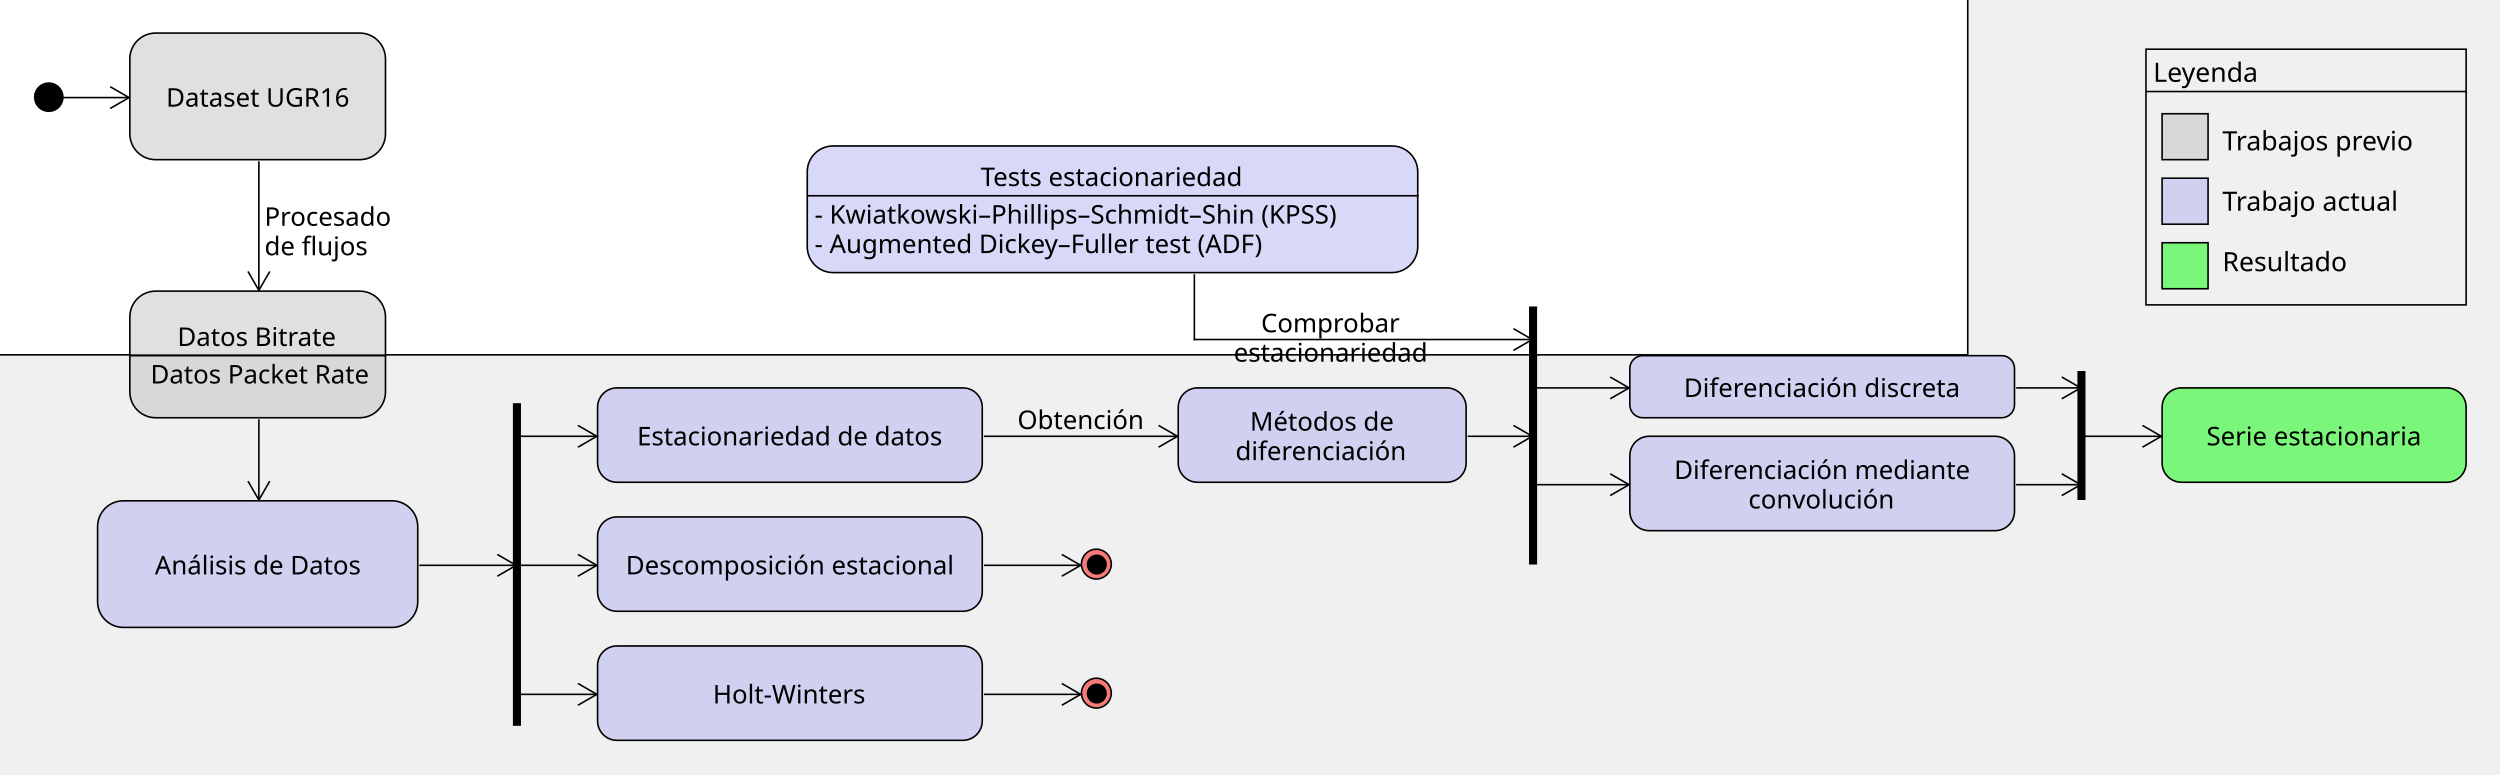
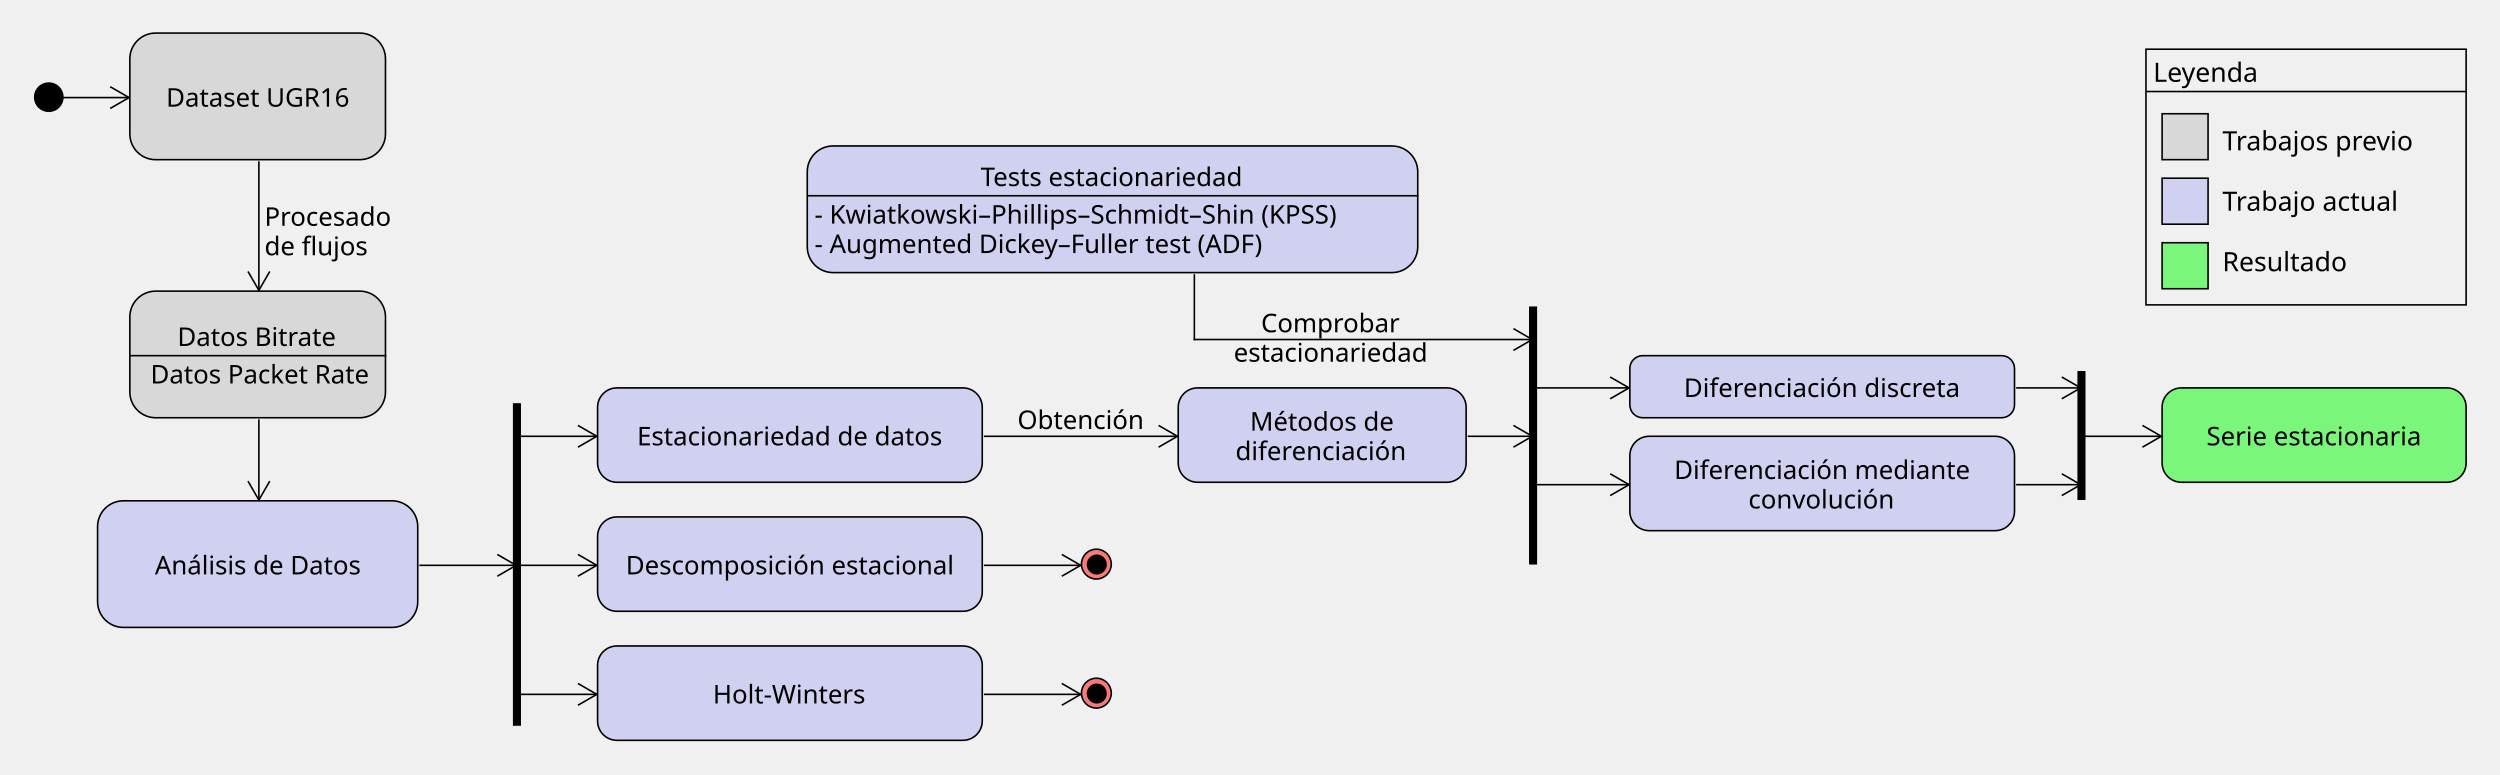
<svg xmlns="http://www.w3.org/2000/svg" fill-opacity="1" color-rendering="auto" color-interpolation="auto" text-rendering="auto" stroke="black" stroke-linecap="square" width="1550" stroke-miterlimit="10" shape-rendering="auto" stroke-opacity="1" fill="black" stroke-dasharray="none" font-weight="normal" stroke-width="1" viewBox="330 260 1550 480" height="480" font-family="'Dialog'" font-style="normal" stroke-linejoin="miter" font-size="12px" stroke-dashoffset="0" image-rendering="auto">
-   <rect width="100%" height="100%" fill="white" />
  <defs id="genericDefs" />
  <g>
    <defs id="defs1">
      <clipPath clipPathUnits="userSpaceOnUse" id="clipPath1">
        <path d="M0 0 L2147483647 0 L2147483647 2147483647 L0 2147483647 L0 0 Z" />
      </clipPath>
      <clipPath clipPathUnits="userSpaceOnUse" id="clipPath2">
        <path d="M0 0 L0 80 L20 80 L20 0 Z" />
      </clipPath>
      <clipPath clipPathUnits="userSpaceOnUse" id="clipPath3">
        <path d="M0 0 L0 30 L30 30 L30 0 Z" />
      </clipPath>
      <clipPath clipPathUnits="userSpaceOnUse" id="clipPath4">
        <path d="M0 0 L0 60 L190 60 L190 0 Z" />
      </clipPath>
      <clipPath clipPathUnits="userSpaceOnUse" id="clipPath5">
        <path d="M0 0 L0 200 L20 200 L20 0 Z" />
      </clipPath>
      <clipPath clipPathUnits="userSpaceOnUse" id="clipPath6">
        <path d="M0 0 L0 80 L380 80 L380 0 Z" />
      </clipPath>
      <clipPath clipPathUnits="userSpaceOnUse" id="clipPath7">
        <path d="M0 0 L0 160 L20 160 L20 0 Z" />
      </clipPath>
      <clipPath clipPathUnits="userSpaceOnUse" id="clipPath8">
        <path d="M0 0 L0 20 L20 20 L20 0 Z" />
      </clipPath>
      <clipPath clipPathUnits="userSpaceOnUse" id="clipPath9">
        <path d="M0 0 L0 60 L240 60 L240 0 Z" />
      </clipPath>
      <clipPath clipPathUnits="userSpaceOnUse" id="clipPath10">
        <path d="M0 0 L0 40 L240 40 L240 0 Z" />
      </clipPath>
      <clipPath clipPathUnits="userSpaceOnUse" id="clipPath11">
        <path d="M0 0 L0 60 L180 60 L180 0 Z" />
      </clipPath>
      <clipPath clipPathUnits="userSpaceOnUse" id="clipPath12">
        <path d="M0 0 L0 80 L200 80 L200 0 Z" />
      </clipPath>
      <clipPath clipPathUnits="userSpaceOnUse" id="clipPath13">
        <path d="M0 0 L0 160 L200 160 L200 0 Z" />
      </clipPath>
      <clipPath clipPathUnits="userSpaceOnUse" id="clipPath14">
        <path d="M0 0 L0 80 L160 80 L160 0 Z" />
      </clipPath>
      <clipPath clipPathUnits="userSpaceOnUse" id="clipPath15">
        <path d="M0 0 L0 30 L80 30 L80 0 Z" />
      </clipPath>
      <clipPath clipPathUnits="userSpaceOnUse" id="clipPath16">
        <path d="M0 0 L0 30 L70 30 L70 0 Z" />
      </clipPath>
      <clipPath clipPathUnits="userSpaceOnUse" id="clipPath17">
        <path d="M0 0 L0 80 L30 80 L30 0 Z" />
      </clipPath>
      <clipPath clipPathUnits="userSpaceOnUse" id="clipPath18">
        <path d="M0 0 L0 80 L240 80 L240 0 Z" />
      </clipPath>
      <clipPath clipPathUnits="userSpaceOnUse" id="clipPath19">
        <path d="M0 0 L0 30 L90 30 L90 0 Z" />
      </clipPath>
      <clipPath clipPathUnits="userSpaceOnUse" id="clipPath20">
        <path d="M0 0 L0 40 L150 40 L150 0 Z" />
      </clipPath>
      <clipPath clipPathUnits="userSpaceOnUse" id="clipPath21">
        <path d="M0 0 L0 110 L110 110 L110 0 Z" />
      </clipPath>
    </defs>
    <g stroke-width="5" transform="translate(1610,490)">
      <path fill="none" d="M10.5 0.5 L10.5 79" clip-path="url(#clipPath2)" />
    </g>
    <g fill="rgb(0,255,0)" fill-opacity="0.49" transform="translate(1670,410)" stroke-opacity="0.49" stroke="rgb(0,255,0)">
      <rect x="0.5" width="28.5" height="28.5" y="0.5" clip-path="url(#clipPath3)" stroke="none" />
    </g>
    <g transform="translate(1670,410)">
      <rect fill="none" x="0.5" width="28.5" height="28.5" y="0.5" clip-path="url(#clipPath3)" />
    </g>
    <g fill="rgb(0,255,0)" fill-opacity="0.49" transform="translate(1670,500)" stroke-opacity="0.49" stroke="rgb(0,255,0)">
      <rect x="0.5" y="0.5" clip-path="url(#clipPath4)" width="188.5" rx="12" ry="12" height="58.5" stroke="none" />
    </g>
    <g transform="translate(1670,500)">
      <rect x="0.5" y="0.5" clip-path="url(#clipPath4)" fill="none" width="188.5" rx="12" ry="12" height="58.5" />
      <text x="28" font-size="16px" y="36.133" clip-path="url(#clipPath4)" font-family="sans-serif" stroke="none" xml:space="preserve">Serie estacionaria</text>
    </g>
    <g stroke-width="5" transform="translate(640,510)">
      <path fill="none" d="M10.5 0.5 L10.5 199" clip-path="url(#clipPath5)" />
    </g>
    <g fill="rgb(176,176,240)" fill-opacity="0.49" transform="translate(830,350)" stroke-opacity="0.49" stroke="rgb(176,176,240)">
      <rect x="0.5" y="0.5" clip-path="url(#clipPath6)" width="378.5" rx="16" ry="16" height="78.5" stroke="none" />
    </g>
    <g transform="translate(830,350)">
      <rect x="0.5" y="0.5" clip-path="url(#clipPath6)" fill="none" width="378.5" rx="16" ry="16" height="78.5" />
      <text x="108" font-size="16px" y="25.367" clip-path="url(#clipPath6)" font-family="sans-serif" stroke="none" xml:space="preserve">Tests estacionariedad</text>
      <path fill="none" d="M1 31.367 L379 31.367" clip-path="url(#clipPath6)" />
      <text x="5" font-size="16px" y="48.633" clip-path="url(#clipPath6)" font-family="sans-serif" stroke="none" xml:space="preserve">- Kwiatkowski–Phillips–Schmidt–Shin (KPSS)</text>
      <text x="5" font-size="16px" y="66.898" clip-path="url(#clipPath6)" font-family="sans-serif" stroke="none" xml:space="preserve">- Augmented Dickey–Fuller test (ADF)</text>
    </g>
    <g stroke-width="5" transform="translate(1270,450)">
      <path fill="none" d="M10.5 0.5 L10.5 159" clip-path="url(#clipPath7)" />
    </g>
    <g transform="translate(350,310)">
      <circle r="8.75" clip-path="url(#clipPath8)" cx="10.25" cy="10.25" stroke="none" />
      <circle fill="none" r="8.75" clip-path="url(#clipPath8)" cx="10.25" cy="10.25" />
    </g>
    <g fill="rgb(176,176,240)" fill-opacity="0.49" transform="translate(1340,530)" stroke-opacity="0.49" stroke="rgb(176,176,240)">
      <rect x="0.5" y="0.5" clip-path="url(#clipPath9)" width="238.5" rx="12" ry="12" height="58.5" stroke="none" />
    </g>
    <g transform="translate(1340,530)">
      <rect x="0.5" y="0.5" clip-path="url(#clipPath9)" fill="none" width="238.5" rx="12" ry="12" height="58.5" />
      <text x="28" font-size="16px" y="27" clip-path="url(#clipPath9)" font-family="sans-serif" stroke="none" xml:space="preserve">Diferenciación mediante</text>
      <text x="74" font-size="16px" y="45.266" clip-path="url(#clipPath9)" font-family="sans-serif" stroke="none" xml:space="preserve">convolución</text>
    </g>
    <g fill="rgb(176,176,240)" fill-opacity="0.49" transform="translate(1340,480)" stroke-opacity="0.49" stroke="rgb(176,176,240)">
      <rect x="0.5" y="0.5" clip-path="url(#clipPath10)" width="238.5" rx="8" ry="8" height="38.5" stroke="none" />
    </g>
    <g transform="translate(1340,480)">
      <rect x="0.5" y="0.5" clip-path="url(#clipPath10)" fill="none" width="238.5" rx="8" ry="8" height="38.5" />
      <text x="34" font-size="16px" y="26.133" clip-path="url(#clipPath10)" font-family="sans-serif" stroke="none" xml:space="preserve">Diferenciación discreta</text>
    </g>
    <g fill="rgb(176,176,240)" fill-opacity="0.49" transform="translate(1060,500)" stroke-opacity="0.49" stroke="rgb(176,176,240)">
      <rect x="0.5" y="0.5" clip-path="url(#clipPath11)" width="178.5" rx="12" ry="12" height="58.5" stroke="none" />
    </g>
    <g transform="translate(1060,500)">
      <rect x="0.5" y="0.5" clip-path="url(#clipPath11)" fill="none" width="178.5" rx="12" ry="12" height="58.5" />
      <text x="45" font-size="16px" y="27" clip-path="url(#clipPath11)" font-family="sans-serif" stroke="none" xml:space="preserve">Métodos de </text>
      <text x="36" font-size="16px" y="45.266" clip-path="url(#clipPath11)" font-family="sans-serif" stroke="none" xml:space="preserve">diferenciación</text>
    </g>
    <g fill="rgb(255,0,0)" fill-opacity="0.49" transform="translate(1000,680)" stroke-opacity="0.49" stroke="rgb(255,0,0)">
      <circle r="9.25" clip-path="url(#clipPath8)" cx="9.75" cy="9.75" stroke="none" />
    </g>
    <g transform="translate(1000,680)">
      <circle fill="none" r="9.25" clip-path="url(#clipPath8)" cx="9.75" cy="9.75" />
      <circle r="6.227" clip-path="url(#clipPath8)" cx="10" cy="10" stroke="none" />
    </g>
    <g fill="rgb(255,255,255)" fill-opacity="0" transform="translate(1000,680)" stroke-opacity="0" stroke="rgb(255,255,255)">
      <circle fill="none" r="6.227" clip-path="url(#clipPath8)" cx="10" cy="10" />
    </g>
    <g fill="rgb(255,0,0)" fill-opacity="0.49" transform="translate(1000,600)" stroke-opacity="0.49" stroke="rgb(255,0,0)">
      <circle r="9.25" clip-path="url(#clipPath8)" cx="9.75" cy="9.75" stroke="none" />
    </g>
    <g transform="translate(1000,600)">
      <circle fill="none" r="9.25" clip-path="url(#clipPath8)" cx="9.75" cy="9.75" />
      <circle r="6.227" clip-path="url(#clipPath8)" cx="10" cy="10" stroke="none" />
    </g>
    <g fill="rgb(255,255,255)" fill-opacity="0" transform="translate(1000,600)" stroke-opacity="0" stroke="rgb(255,255,255)">
      <circle fill="none" r="6.227" clip-path="url(#clipPath8)" cx="10" cy="10" />
    </g>
    <g fill="rgb(176,176,240)" fill-opacity="0.49" transform="translate(700,660)" stroke-opacity="0.49" stroke="rgb(176,176,240)">
      <rect x="0.5" y="0.5" clip-path="url(#clipPath9)" width="238.5" rx="12" ry="12" height="58.5" stroke="none" />
    </g>
    <g transform="translate(700,660)">
      <rect x="0.5" y="0.5" clip-path="url(#clipPath9)" fill="none" width="238.5" rx="12" ry="12" height="58.5" />
      <text x="72" font-size="16px" y="36.133" clip-path="url(#clipPath9)" font-family="sans-serif" stroke="none" xml:space="preserve">Holt-Winters</text>
    </g>
    <g fill="rgb(176,176,240)" fill-opacity="0.49" transform="translate(700,580)" stroke-opacity="0.49" stroke="rgb(176,176,240)">
      <rect x="0.5" y="0.5" clip-path="url(#clipPath9)" width="238.5" rx="12" ry="12" height="58.5" stroke="none" />
    </g>
    <g transform="translate(700,580)">
      <rect x="0.5" y="0.5" clip-path="url(#clipPath9)" fill="none" width="238.5" rx="12" ry="12" height="58.5" />
      <text x="18" font-size="16px" y="36.133" clip-path="url(#clipPath9)" font-family="sans-serif" stroke="none" xml:space="preserve">Descomposición estacional</text>
    </g>
    <g fill="rgb(176,176,240)" fill-opacity="0.49" transform="translate(700,500)" stroke-opacity="0.49" stroke="rgb(176,176,240)">
      <rect x="0.5" y="0.5" clip-path="url(#clipPath9)" width="238.5" rx="12" ry="12" height="58.5" stroke="none" />
    </g>
    <g transform="translate(700,500)">
      <rect x="0.5" y="0.5" clip-path="url(#clipPath9)" fill="none" width="238.5" rx="12" ry="12" height="58.5" />
      <text x="25" font-size="16px" y="36.133" clip-path="url(#clipPath9)" font-family="sans-serif" stroke="none" xml:space="preserve">Estacionariedad de datos</text>
    </g>
    <g fill="rgb(176,176,240)" fill-opacity="0.49" transform="translate(390,570)" stroke-opacity="0.49" stroke="rgb(176,176,240)">
      <rect x="0.5" y="0.5" clip-path="url(#clipPath12)" width="198.5" rx="16" ry="16" height="78.5" stroke="none" />
    </g>
    <g transform="translate(390,570)">
      <rect x="0.5" y="0.5" clip-path="url(#clipPath12)" fill="none" width="198.5" rx="16" ry="16" height="78.5" />
      <text x="36" font-size="16px" y="46.133" clip-path="url(#clipPath12)" font-family="sans-serif" stroke="none" xml:space="preserve">Análisis de Datos</text>
    </g>
    <g fill="rgb(176,176,240)" fill-opacity="0.49" transform="translate(1670,370)" stroke-opacity="0.49" stroke="rgb(176,176,240)">
      <rect x="0.5" width="28.5" height="28.5" y="0.5" clip-path="url(#clipPath3)" stroke="none" />
    </g>
    <g transform="translate(1670,370)">
      <rect fill="none" x="0.5" width="28.5" height="28.5" y="0.5" clip-path="url(#clipPath3)" />
    </g>
    <g fill="rgb(192,192,192)" fill-opacity="0.49" transform="translate(1670,330)" stroke-opacity="0.49" stroke="rgb(192,192,192)">
      <rect x="0.5" width="28.5" height="28.5" y="0.5" clip-path="url(#clipPath3)" stroke="none" />
    </g>
    <g transform="translate(1670,330)">
      <rect fill="none" x="0.5" width="28.5" height="28.5" y="0.5" clip-path="url(#clipPath3)" />
    </g>
    <g fill="rgb(255,255,255)" fill-opacity="0" transform="translate(1660,290)" stroke-opacity="0" stroke="rgb(255,255,255)">
      <rect x="0.5" width="198.5" height="158.5" y="0.5" clip-path="url(#clipPath13)" stroke="none" />
    </g>
    <g transform="translate(1660,290)">
      <rect fill="none" x="0.5" width="198.5" height="158.5" y="0.5" clip-path="url(#clipPath13)" />
      <text x="5" font-size="16.5px" y="20.734" clip-path="url(#clipPath13)" font-family="sans-serif" stroke="none" xml:space="preserve">Leyenda</text>
      <path fill="none" d="M1 26.734 L199 26.734" clip-path="url(#clipPath13)" />
      <text x="5" font-size="16.5px" y="63.203" clip-path="url(#clipPath13)" font-family="sans-serif" stroke="none" xml:space="preserve">          Trabajos previo</text>
      <text x="5" font-size="16.5px" y="100.672" clip-path="url(#clipPath13)" font-family="sans-serif" stroke="none" xml:space="preserve">          Trabajo actual</text>
      <text x="5" font-size="16.5px" y="138.141" clip-path="url(#clipPath13)" font-family="sans-serif" stroke="none" xml:space="preserve">          Resultado</text>
    </g>
    <g fill="rgb(192,192,192)" fill-opacity="0.49" transform="translate(410,440)" stroke-opacity="0.49" stroke="rgb(192,192,192)">
      <rect x="0.5" y="0.5" clip-path="url(#clipPath14)" width="158.5" rx="16" ry="16" height="78.5" stroke="none" />
    </g>
    <g transform="translate(410,440)">
      <rect x="0.5" y="0.5" clip-path="url(#clipPath14)" fill="none" width="158.5" rx="16" ry="16" height="78.5" />
      <text x="30" font-size="16px" y="34.5" clip-path="url(#clipPath14)" font-family="sans-serif" stroke="none" xml:space="preserve">Datos Bitrate</text>
      <path fill="none" d="M1 40.5 L159 40.5" clip-path="url(#clipPath14)" />
      <text x="5" font-size="16px" y="57.766" clip-path="url(#clipPath14)" font-family="sans-serif" stroke="none" xml:space="preserve">  Datos Packet Rate</text>
    </g>
    <g fill="rgb(192,192,192)" fill-opacity="0.49" transform="translate(410,280)" stroke-opacity="0.49" stroke="rgb(192,192,192)">
      <rect x="0.5" y="0.5" clip-path="url(#clipPath14)" width="158.5" rx="16" ry="16" height="78.5" stroke="none" />
    </g>
    <g transform="translate(410,280)">
      <rect x="0.5" y="0.5" clip-path="url(#clipPath14)" fill="none" width="158.5" rx="16" ry="16" height="78.5" />
      <text x="23" font-size="16px" y="46.133" clip-path="url(#clipPath14)" font-family="sans-serif" stroke="none" xml:space="preserve">Dataset UGR16</text>
    </g>
    <g transform="translate(1610,520)">
      <path fill="none" d="M59.5 10.5 L10.5 10.5" clip-path="url(#clipPath15)" />
      <path fill="none" d="M48.742 4 L60 10.5 L48.742 17" clip-path="url(#clipPath15)" />
    </g>
    <g transform="translate(1570,550)">
      <path fill="none" d="M49.5 10.5 L10.5 10.5" clip-path="url(#clipPath16)" />
      <path fill="none" d="M38.742 4 L50 10.5 L38.742 17" clip-path="url(#clipPath16)" />
    </g>
    <g transform="translate(350,310)">
      <path fill="none" d="M59.5 10.5 L10.5 10.5" clip-path="url(#clipPath15)" />
      <path fill="none" d="M48.742 4 L60 10.5 L48.742 17" clip-path="url(#clipPath15)" />
    </g>
    <g transform="translate(480,510)">
      <path fill="none" d="M10.5 59.5 L10.5 10.5" clip-path="url(#clipPath17)" />
      <path fill="none" d="M17 48.742 L10.5 60 L4 48.742" clip-path="url(#clipPath17)" />
    </g>
    <g transform="translate(1060,420)">
      <path fill="none" d="M219.5 50.5 L10.5 50.5" clip-path="url(#clipPath18)" />
      <path fill="none" d="M10.5 50.5 L10.5 10.5" clip-path="url(#clipPath18)" />
      <path fill="none" d="M208.742 44 L220 50.5 L208.742 57" clip-path="url(#clipPath18)" />
      <text x="51.848" font-size="16px" y="46" clip-path="url(#clipPath18)" font-family="sans-serif" stroke="none" xml:space="preserve">Comprobar</text>
      <text x="34.896" font-size="16px" y="64.266" clip-path="url(#clipPath18)" font-family="sans-serif" stroke="none" xml:space="preserve">estacionariedad</text>
    </g>
    <g transform="translate(1570,490)">
      <path fill="none" d="M49.5 10.5 L10.5 10.5" clip-path="url(#clipPath16)" />
      <path fill="none" d="M38.742 4 L50 10.5 L38.742 17" clip-path="url(#clipPath16)" />
    </g>
    <g transform="translate(1270,550)">
      <path fill="none" d="M69.5 10.5 L10.5 10.5" clip-path="url(#clipPath19)" />
      <path fill="none" d="M58.742 4 L70 10.5 L58.742 17" clip-path="url(#clipPath19)" />
    </g>
    <g transform="translate(1270,490)">
      <path fill="none" d="M69.5 10.5 L10.5 10.5" clip-path="url(#clipPath19)" />
      <path fill="none" d="M58.742 4 L70 10.5 L58.742 17" clip-path="url(#clipPath19)" />
    </g>
    <g transform="translate(1230,520)">
      <path fill="none" d="M49.5 10.5 L10.5 10.5" clip-path="url(#clipPath16)" />
      <path fill="none" d="M38.742 4 L50 10.5 L38.742 17" clip-path="url(#clipPath16)" />
    </g>
    <g transform="translate(930,680)">
      <path fill="none" d="M69.5 10.5 L10.5 10.5" clip-path="url(#clipPath19)" />
      <path fill="none" d="M58.742 4 L70 10.5 L58.742 17" clip-path="url(#clipPath19)" />
    </g>
    <g transform="translate(930,600)">
      <path fill="none" d="M69.5 10.5 L10.5 10.5" clip-path="url(#clipPath19)" />
      <path fill="none" d="M58.742 4 L70 10.5 L58.742 17" clip-path="url(#clipPath19)" />
    </g>
    <g transform="translate(930,510)">
      <path fill="none" d="M129.5 20.5 L10.5 20.5" clip-path="url(#clipPath20)" />
      <path fill="none" d="M118.742 14 L130 20.5 L118.742 27" clip-path="url(#clipPath20)" />
      <text x="30.8" font-size="16px" y="16" clip-path="url(#clipPath20)" font-family="sans-serif" stroke="none" xml:space="preserve">Obtención</text>
    </g>
    <g transform="translate(640,680)">
      <path fill="none" d="M59.5 10.5 L10.5 10.5" clip-path="url(#clipPath15)" />
      <path fill="none" d="M48.742 4 L60 10.5 L48.742 17" clip-path="url(#clipPath15)" />
    </g>
    <g transform="translate(640,600)">
      <path fill="none" d="M59.5 10.5 L10.5 10.5" clip-path="url(#clipPath15)" />
      <path fill="none" d="M48.742 4 L60 10.5 L48.742 17" clip-path="url(#clipPath15)" />
    </g>
    <g transform="translate(640,520)">
      <path fill="none" d="M59.5 10.5 L10.5 10.5" clip-path="url(#clipPath15)" />
      <path fill="none" d="M48.742 4 L60 10.5 L48.742 17" clip-path="url(#clipPath15)" />
    </g>
    <g transform="translate(580,600)">
      <path fill="none" d="M69.5 10.5 L10.5 10.5" clip-path="url(#clipPath19)" />
      <path fill="none" d="M58.742 4 L70 10.5 L58.742 17" clip-path="url(#clipPath19)" />
    </g>
    <g transform="translate(480,350)">
      <path fill="none" d="M10.5 89.5 L10.5 10.5" clip-path="url(#clipPath21)" />
      <path fill="none" d="M17 78.742 L10.5 90 L4 78.742" clip-path="url(#clipPath21)" />
      <text x="14" font-size="16px" y="50" clip-path="url(#clipPath21)" font-family="sans-serif" stroke="none" xml:space="preserve">Procesado</text>
      <text x="14" font-size="16px" y="68.266" clip-path="url(#clipPath21)" font-family="sans-serif" stroke="none" xml:space="preserve">de flujos</text>
    </g>
  </g>
</svg>
